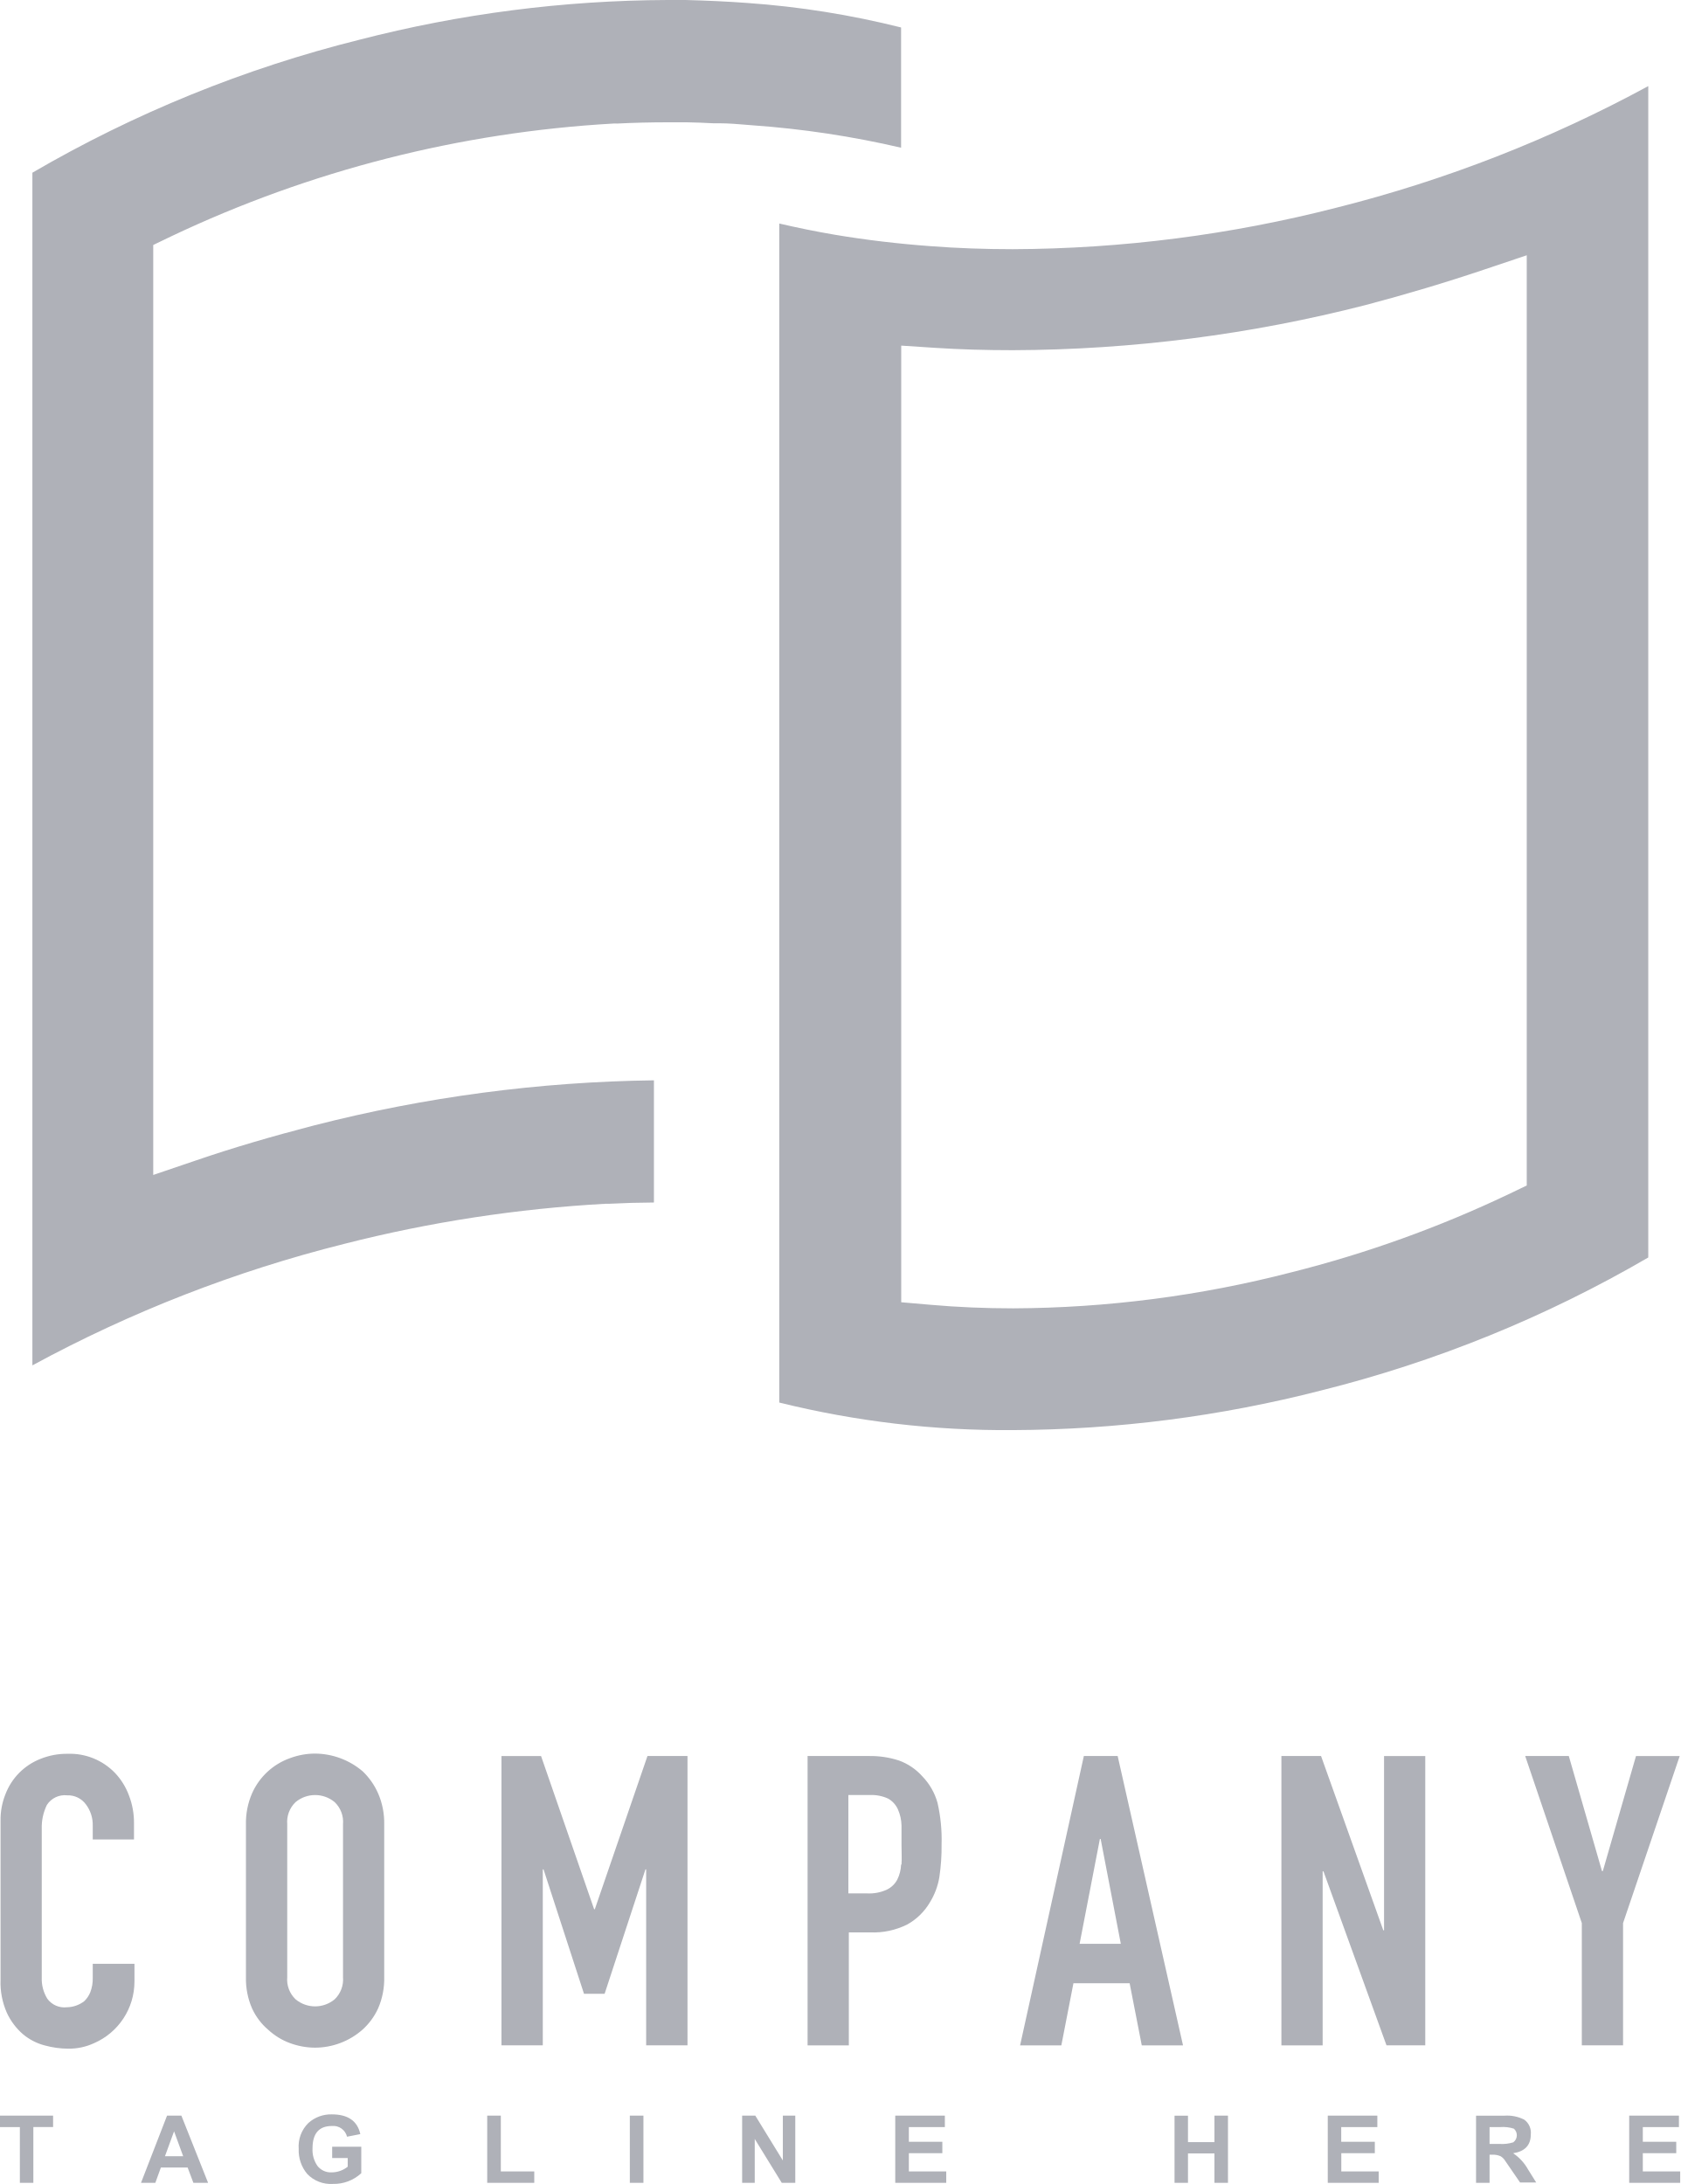
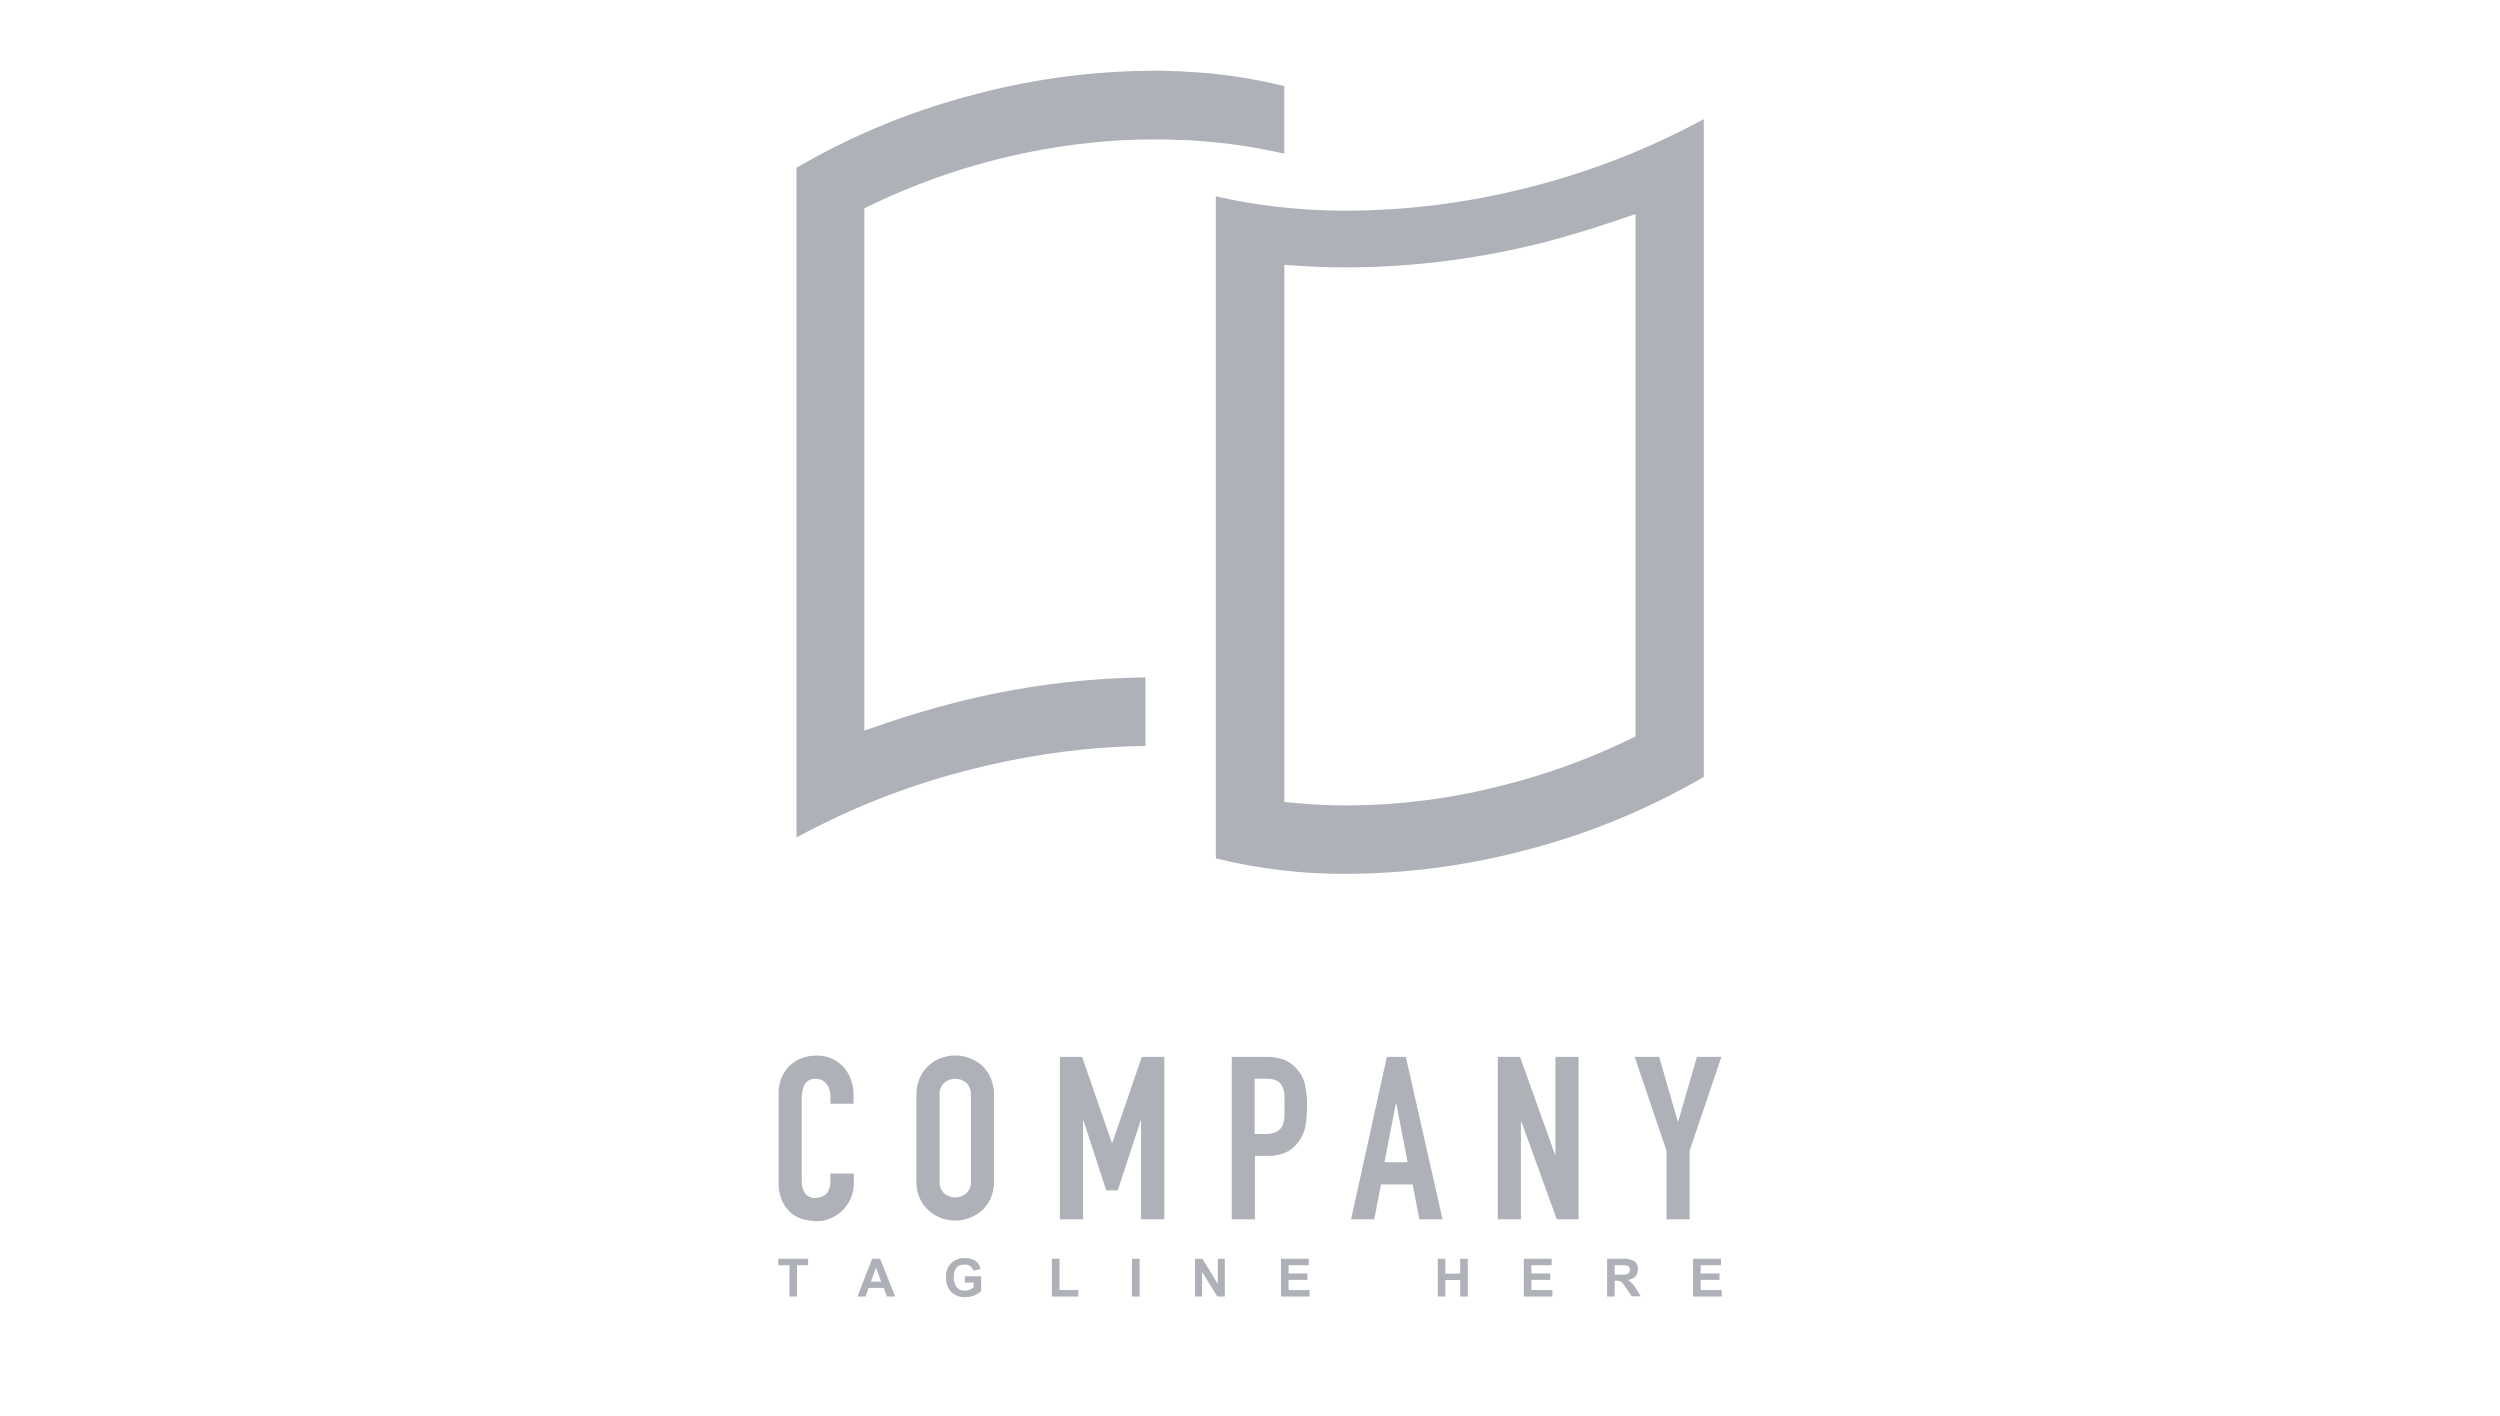
- <svg xmlns="http://www.w3.org/2000/svg" width="40" height="52" fill="none">
-   <path fill="#AFB1B8" fill-rule="evenodd" d="M17.114 2.935h-.137c-.21-.013-.42-.018-.63-.023h-.455c-.397 0-.802.01-1.204.03a.625.625 0 0 0-.091 0A28.275 28.275 0 0 0 4.08 5.625l-.432.208v22.142l1.012-.344c.888-.305 1.834-.58 2.813-.834a34.328 34.328 0 0 1 8.095-1.075v2.909c-.362.002-.713.012-1.065.03h-.084a32.36 32.36 0 0 0-6.228.956 31.634 31.634 0 0 0-7.42 2.892V4.112A29.727 29.727 0 0 1 8.557.946 29.793 29.793 0 0 1 15.892 0h.427c.511.013 1.01.036 1.478.071a21.09 21.09 0 0 1 3.655.583v2.863a22.623 22.623 0 0 0-3.542-.534l-.072-.006c-.247-.021-.494-.042-.724-.042Zm5.039 2.926c.635.049 1.293.072 1.958.072a31.467 31.467 0 0 0 7.713-.99A31.777 31.777 0 0 0 39.24 2.05v27.89a29.815 29.815 0 0 1-7.786 3.166 29.943 29.943 0 0 1-7.337.944 22.405 22.405 0 0 1-5.565-.656V5.322c.43.1.873.191 1.323.267.739.125 1.518.216 2.277.272Zm14.194.217-1.012.34c-.93.313-1.87.593-2.813.842a34.263 34.263 0 0 1-8.406 1.078c-.66 0-1.267-.018-1.854-.056l-.807-.053V31.006l.693.06c.642.057 1.305.085 1.973.085a26.884 26.884 0 0 0 6.62-.857 27.764 27.764 0 0 0 5.173-1.86l.433-.208V6.078Z" clip-rule="evenodd" />
-   <path fill="#AFB1B8" d="M2.737 42.212a1.492 1.492 0 0 0-1.126-.455 1.673 1.673 0 0 0-.65.122 1.463 1.463 0 0 0-.832.842c-.08.2-.119.413-.116.628v3.794c-.01.267.042.533.149.778.09.195.219.368.38.509.151.127.329.22.52.27.185.051.376.078.567.078.211.002.42-.043.612-.132a1.599 1.599 0 0 0 .96-1.465v-.424h-.993v.338a.881.881 0 0 1-.058.338.608.608 0 0 1-.144.214.697.697 0 0 1-.415.145.503.503 0 0 1-.465-.204.899.899 0 0 1-.132-.508v-3.538c-.006-.196.036-.39.122-.567a.507.507 0 0 1 .485-.229.527.527 0 0 1 .443.214.806.806 0 0 1 .164.509v.328h.982v-.387a1.788 1.788 0 0 0-.121-.664 1.562 1.562 0 0 0-.332-.534ZM8.629 42.17a1.765 1.765 0 0 0-1.128-.418c-.202 0-.403.037-.592.107A1.559 1.559 0 0 0 6 42.7c-.1.231-.15.482-.145.735v3.638c-.006.256.043.51.145.745.09.196.22.37.384.509.152.14.33.25.524.32.19.07.39.106.592.107a1.714 1.714 0 0 0 1.128-.427c.158-.142.286-.315.374-.509.102-.234.151-.489.145-.745v-3.639a1.77 1.77 0 0 0-.145-.734 1.643 1.643 0 0 0-.374-.532Zm-.463 4.904a.654.654 0 0 1-.197.527.727.727 0 0 1-.934 0 .652.652 0 0 1-.197-.527v-3.639a.654.654 0 0 1 .197-.526.727.727 0 0 1 .934 0 .651.651 0 0 1 .197.526v3.64ZM16.367 48.7v-6.89h-.953l-1.253 3.647h-.017l-1.263-3.646h-.943v6.888h.984v-4.19h.018l.963 2.962h.491l.972-2.962h.017v4.19h.984ZM21.958 42.294c-.151-.17-.343-.3-.556-.377a2.184 2.184 0 0 0-.714-.107h-1.462v6.89h.982v-2.691h.505c.307.014.611-.051.886-.188a1.43 1.43 0 0 0 .539-.527c.113-.183.19-.387.225-.6a4.9 4.9 0 0 0 .053-.783c.01-.33-.023-.662-.096-.984a1.466 1.466 0 0 0-.362-.633Zm-.506 2.1a.867.867 0 0 1-.091.359.552.552 0 0 1-.253.241 1.006 1.006 0 0 1-.463.087h-.448v-2.342h.506a.942.942 0 0 1 .443.086.556.556 0 0 1 .23.254c.054.121.083.252.086.384v.458c0 .16.01.326 0 .473h-.01ZM26.608 41.81h-.805l-1.518 6.89h.982l.288-1.48h1.338l.289 1.48h.982l-1.556-6.89Zm-.906 4.471.483-2.497h.018l.48 2.497h-.981ZM32.95 45.96h-.018l-1.482-4.15h-.944v6.89h.982v-4.143h.02l1.5 4.142h.923v-6.888h-.981v4.15ZM38.948 41.81l-.79 2.74h-.02l-.79-2.74H36.31l1.348 3.978v2.911h.982v-2.911l1.348-3.977h-1.04ZM0 50.645h.473v1.327h.321v-1.328h.47v-.272H0v.273ZM3.977 50.372l-.62 1.6h.341l.132-.364h.637l.137.364h.35l-.636-1.6h-.341Zm-.05.967.217-.593.217.593h-.435ZM7.908 51.382h.37v.206a.613.613 0 0 1-.38.135.404.404 0 0 1-.34-.153.669.669 0 0 1-.118-.417c0-.356.154-.534.46-.534a.337.337 0 0 1 .362.255l.316-.062c-.068-.312-.293-.47-.678-.47a.804.804 0 0 0-.559.206.78.78 0 0 0-.23.615.873.873 0 0 0 .205.6.776.776 0 0 0 .607.235.96.96 0 0 0 .678-.255v-.63h-.693v.27ZM11.923 50.372h-.324v1.6h1.12V51.7h-.796v-1.328ZM15.318 50.372h-.324v1.6h.324v-1.6ZM18.637 51.44l-.656-1.068h-.313v1.6h.3v-1.045l.643 1.045h.322v-1.6h-.296v1.069ZM21.637 51.267h.797v-.272h-.797v-.35h.857v-.273h-1.181v1.6h1.214V51.7h-.89v-.433ZM28.912 51.003h-.63v-.63h-.32v1.599h.32v-.7h.63v.7h.322v-1.6h-.322v.631ZM31.93 51.267h.8v-.272h-.8v-.35h.86v-.273H31.61v1.6h1.212V51.7h-.89v-.433ZM36.023 51.268c.278-.044.42-.191.42-.445a.383.383 0 0 0-.157-.356.904.904 0 0 0-.468-.094h-.678v1.599h.322v-.669h.063a.431.431 0 0 1 .2.036c.047.029.086.069.114.117l.349.508h.384l-.195-.312a1.115 1.115 0 0 0-.354-.384Zm-.324-.222h-.237v-.401h.253a.84.84 0 0 1 .326.038.21.21 0 0 1-.015.325.913.913 0 0 1-.327.038ZM39.11 51.267h.796v-.272h-.796v-.35h.86v-.273h-1.184v1.6H40V51.7h-.89v-.433Z" />
+ <svg xmlns="http://www.w3.org/2000/svg" width="106" height="60" fill="none">
+   <path fill="#AFB1B8" fill-rule="evenodd" d="M50.114 5.935h-.137c-.21-.013-.42-.018-.63-.023h-.455c-.398 0-.802.01-1.205.03a.627.627 0 0 0-.09 0A28.275 28.275 0 0 0 37.08 8.625l-.432.208v22.142l1.012-.344c.888-.305 1.834-.58 2.813-.834a34.329 34.329 0 0 1 8.095-1.075v2.909c-.362.002-.713.012-1.065.03h-.084a32.36 32.36 0 0 0-6.228.956 31.633 31.633 0 0 0-7.42 2.892V7.112a29.728 29.728 0 0 1 7.784-3.166A29.794 29.794 0 0 1 48.892 3h.427c.511.013 1.01.036 1.477.071 1.234.087 2.457.282 3.656.583v2.863a22.624 22.624 0 0 0-3.542-.534l-.072-.006c-.247-.021-.494-.042-.724-.042Zm5.039 2.926c.635.049 1.292.072 1.958.072a31.467 31.467 0 0 0 7.713-.99A31.774 31.774 0 0 0 72.24 5.05v27.89a29.814 29.814 0 0 1-7.787 3.166 29.944 29.944 0 0 1-7.336.944 22.405 22.405 0 0 1-5.565-.656V8.322c.43.1.873.191 1.323.267a24.84 24.84 0 0 0 2.277.272Zm14.194.217-1.012.34c-.93.313-1.87.593-2.813.842a34.263 34.263 0 0 1-8.406 1.078c-.66 0-1.268-.018-1.855-.056l-.806-.053V34.006l.693.06c.642.057 1.305.085 1.973.085a26.884 26.884 0 0 0 6.62-.857 27.764 27.764 0 0 0 5.173-1.86l.433-.208V9.078Z" clip-rule="evenodd" />
+   <path fill="#AFB1B8" d="M35.737 45.212a1.492 1.492 0 0 0-1.126-.455 1.672 1.672 0 0 0-.65.122 1.464 1.464 0 0 0-.832.842c-.08.2-.119.413-.116.628v3.794c-.01.267.042.533.149.778.09.195.219.368.38.509.151.127.33.22.52.27.185.051.376.078.567.078.212.002.42-.043.612-.132a1.599 1.599 0 0 0 .96-1.465v-.424h-.992v.338a.881.881 0 0 1-.059.338.609.609 0 0 1-.144.214.697.697 0 0 1-.415.145.503.503 0 0 1-.465-.204.898.898 0 0 1-.132-.508v-3.538c-.006-.196.036-.39.122-.567a.507.507 0 0 1 .485-.229.527.527 0 0 1 .443.214.806.806 0 0 1 .165.509v.328h.981v-.387a1.786 1.786 0 0 0-.121-.664 1.562 1.562 0 0 0-.332-.534ZM41.629 45.17a1.765 1.765 0 0 0-1.128-.418c-.202 0-.403.037-.592.107A1.56 1.56 0 0 0 39 45.7c-.1.231-.15.482-.145.735v3.638c-.007.256.043.51.145.745.09.196.22.37.384.509.152.14.33.25.524.32.19.07.39.106.592.107a1.714 1.714 0 0 0 1.128-.427c.158-.142.285-.315.374-.509.102-.234.151-.489.145-.745v-3.639a1.77 1.77 0 0 0-.145-.734 1.641 1.641 0 0 0-.374-.532Zm-.463 4.904a.656.656 0 0 1-.197.527.727.727 0 0 1-.934 0 .65.65 0 0 1-.197-.527v-3.639a.653.653 0 0 1 .197-.526.726.726 0 0 1 .934 0 .652.652 0 0 1 .197.526v3.64ZM49.367 51.7v-6.89h-.953l-1.253 3.647h-.017l-1.263-3.646h-.943v6.888h.984v-4.19h.018l.963 2.962h.491l.971-2.962h.018v4.19h.984ZM54.958 45.294c-.151-.17-.343-.3-.556-.377a2.184 2.184 0 0 0-.714-.107h-1.462v6.89h.982v-2.691h.506c.306.014.61-.051.885-.188a1.43 1.43 0 0 0 .539-.527c.113-.183.19-.387.225-.6a4.9 4.9 0 0 0 .053-.783c.01-.33-.023-.662-.096-.984a1.465 1.465 0 0 0-.362-.633Zm-.506 2.1a.868.868 0 0 1-.09.359.552.552 0 0 1-.254.241 1.006 1.006 0 0 1-.463.087h-.448v-2.342h.506a.942.942 0 0 1 .443.086.556.556 0 0 1 .23.254c.054.121.083.252.086.384v.458c0 .16.01.326 0 .473h-.01ZM59.608 44.81h-.805l-1.518 6.89h.982l.288-1.48h1.339l.288 1.48h.981l-1.555-6.89Zm-.906 4.471.483-2.497h.018l.48 2.497h-.981ZM65.95 48.96h-.018l-1.482-4.15h-.944v6.89h.981v-4.143h.02l1.5 4.142h.924v-6.888h-.981v4.15ZM71.948 44.81l-.79 2.74h-.02l-.79-2.74H69.31l1.348 3.978v2.911h.982v-2.911l1.348-3.977h-1.04ZM33 53.645h.473v1.327h.321v-1.328h.47v-.272H33v.273ZM36.977 53.372l-.62 1.6h.341l.132-.364h.638l.136.364h.35l-.636-1.6h-.341Zm-.05.967.217-.593.217.593h-.435ZM40.908 54.382h.37v.206a.613.613 0 0 1-.38.135.404.404 0 0 1-.34-.153.67.67 0 0 1-.118-.417c0-.356.154-.534.46-.534a.337.337 0 0 1 .362.255l.316-.062c-.068-.312-.293-.47-.678-.47a.804.804 0 0 0-.559.206.78.78 0 0 0-.23.615.872.872 0 0 0 .205.6.776.776 0 0 0 .607.235.96.96 0 0 0 .678-.255v-.63h-.693v.27ZM44.922 53.372H44.6v1.6h1.12V54.7h-.797v-1.328ZM48.318 53.372h-.324v1.6h.324v-1.6ZM51.636 54.44l-.655-1.068h-.314v1.6h.301v-1.045l.643 1.045h.321v-1.6h-.296v1.069ZM54.637 54.267h.797v-.272h-.797v-.35h.857v-.273h-1.181v1.6h1.214V54.7h-.89v-.433ZM61.912 54.003h-.63v-.63h-.32v1.599h.32v-.7h.63v.7h.322v-1.6h-.322v.631ZM64.93 54.267h.8v-.272h-.8v-.35h.86v-.273H64.61v1.6h1.212V54.7h-.89v-.433ZM69.023 54.268c.279-.044.42-.191.42-.445a.383.383 0 0 0-.157-.356.904.904 0 0 0-.468-.094h-.678v1.599h.322v-.669h.063a.431.431 0 0 1 .2.036c.047.029.086.069.114.117l.349.508h.384l-.195-.312a1.115 1.115 0 0 0-.354-.384Zm-.324-.222h-.237v-.401h.253a.84.84 0 0 1 .326.038.21.21 0 0 1-.015.325.913.913 0 0 1-.327.038ZM72.11 54.267h.796v-.272h-.796v-.35h.86v-.273h-1.184v1.6H73V54.7h-.89v-.433Z" />
</svg>
